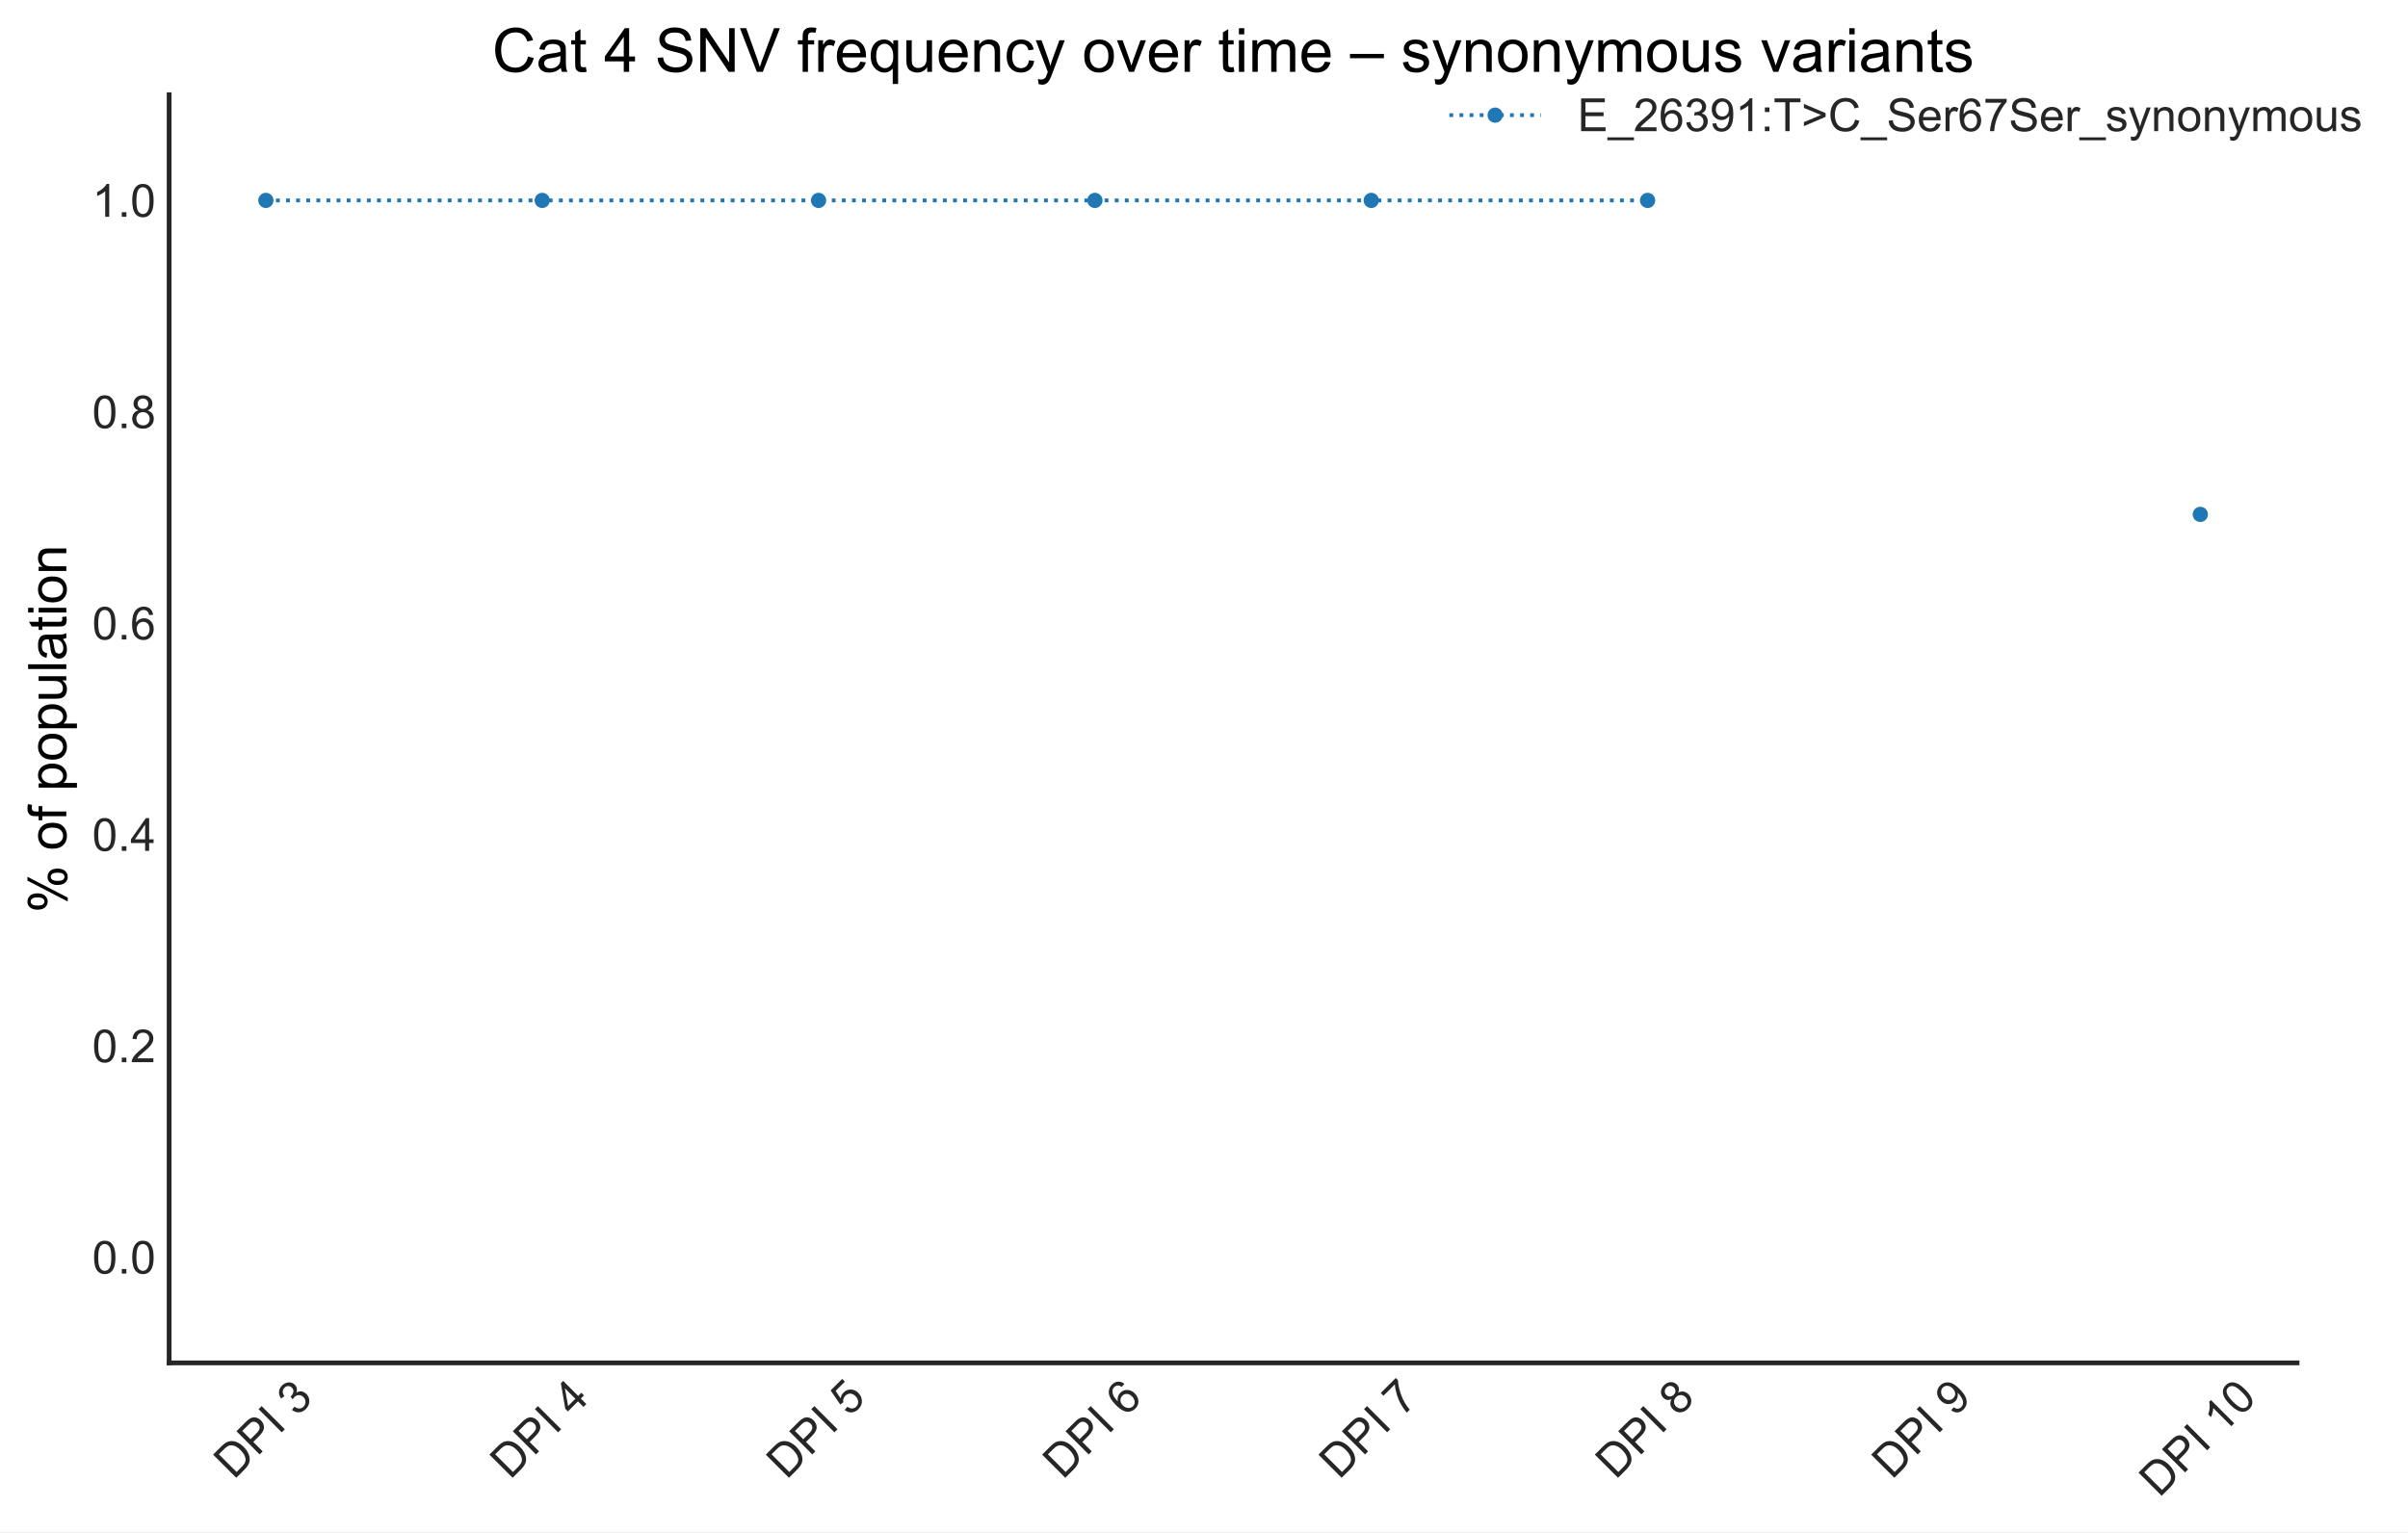
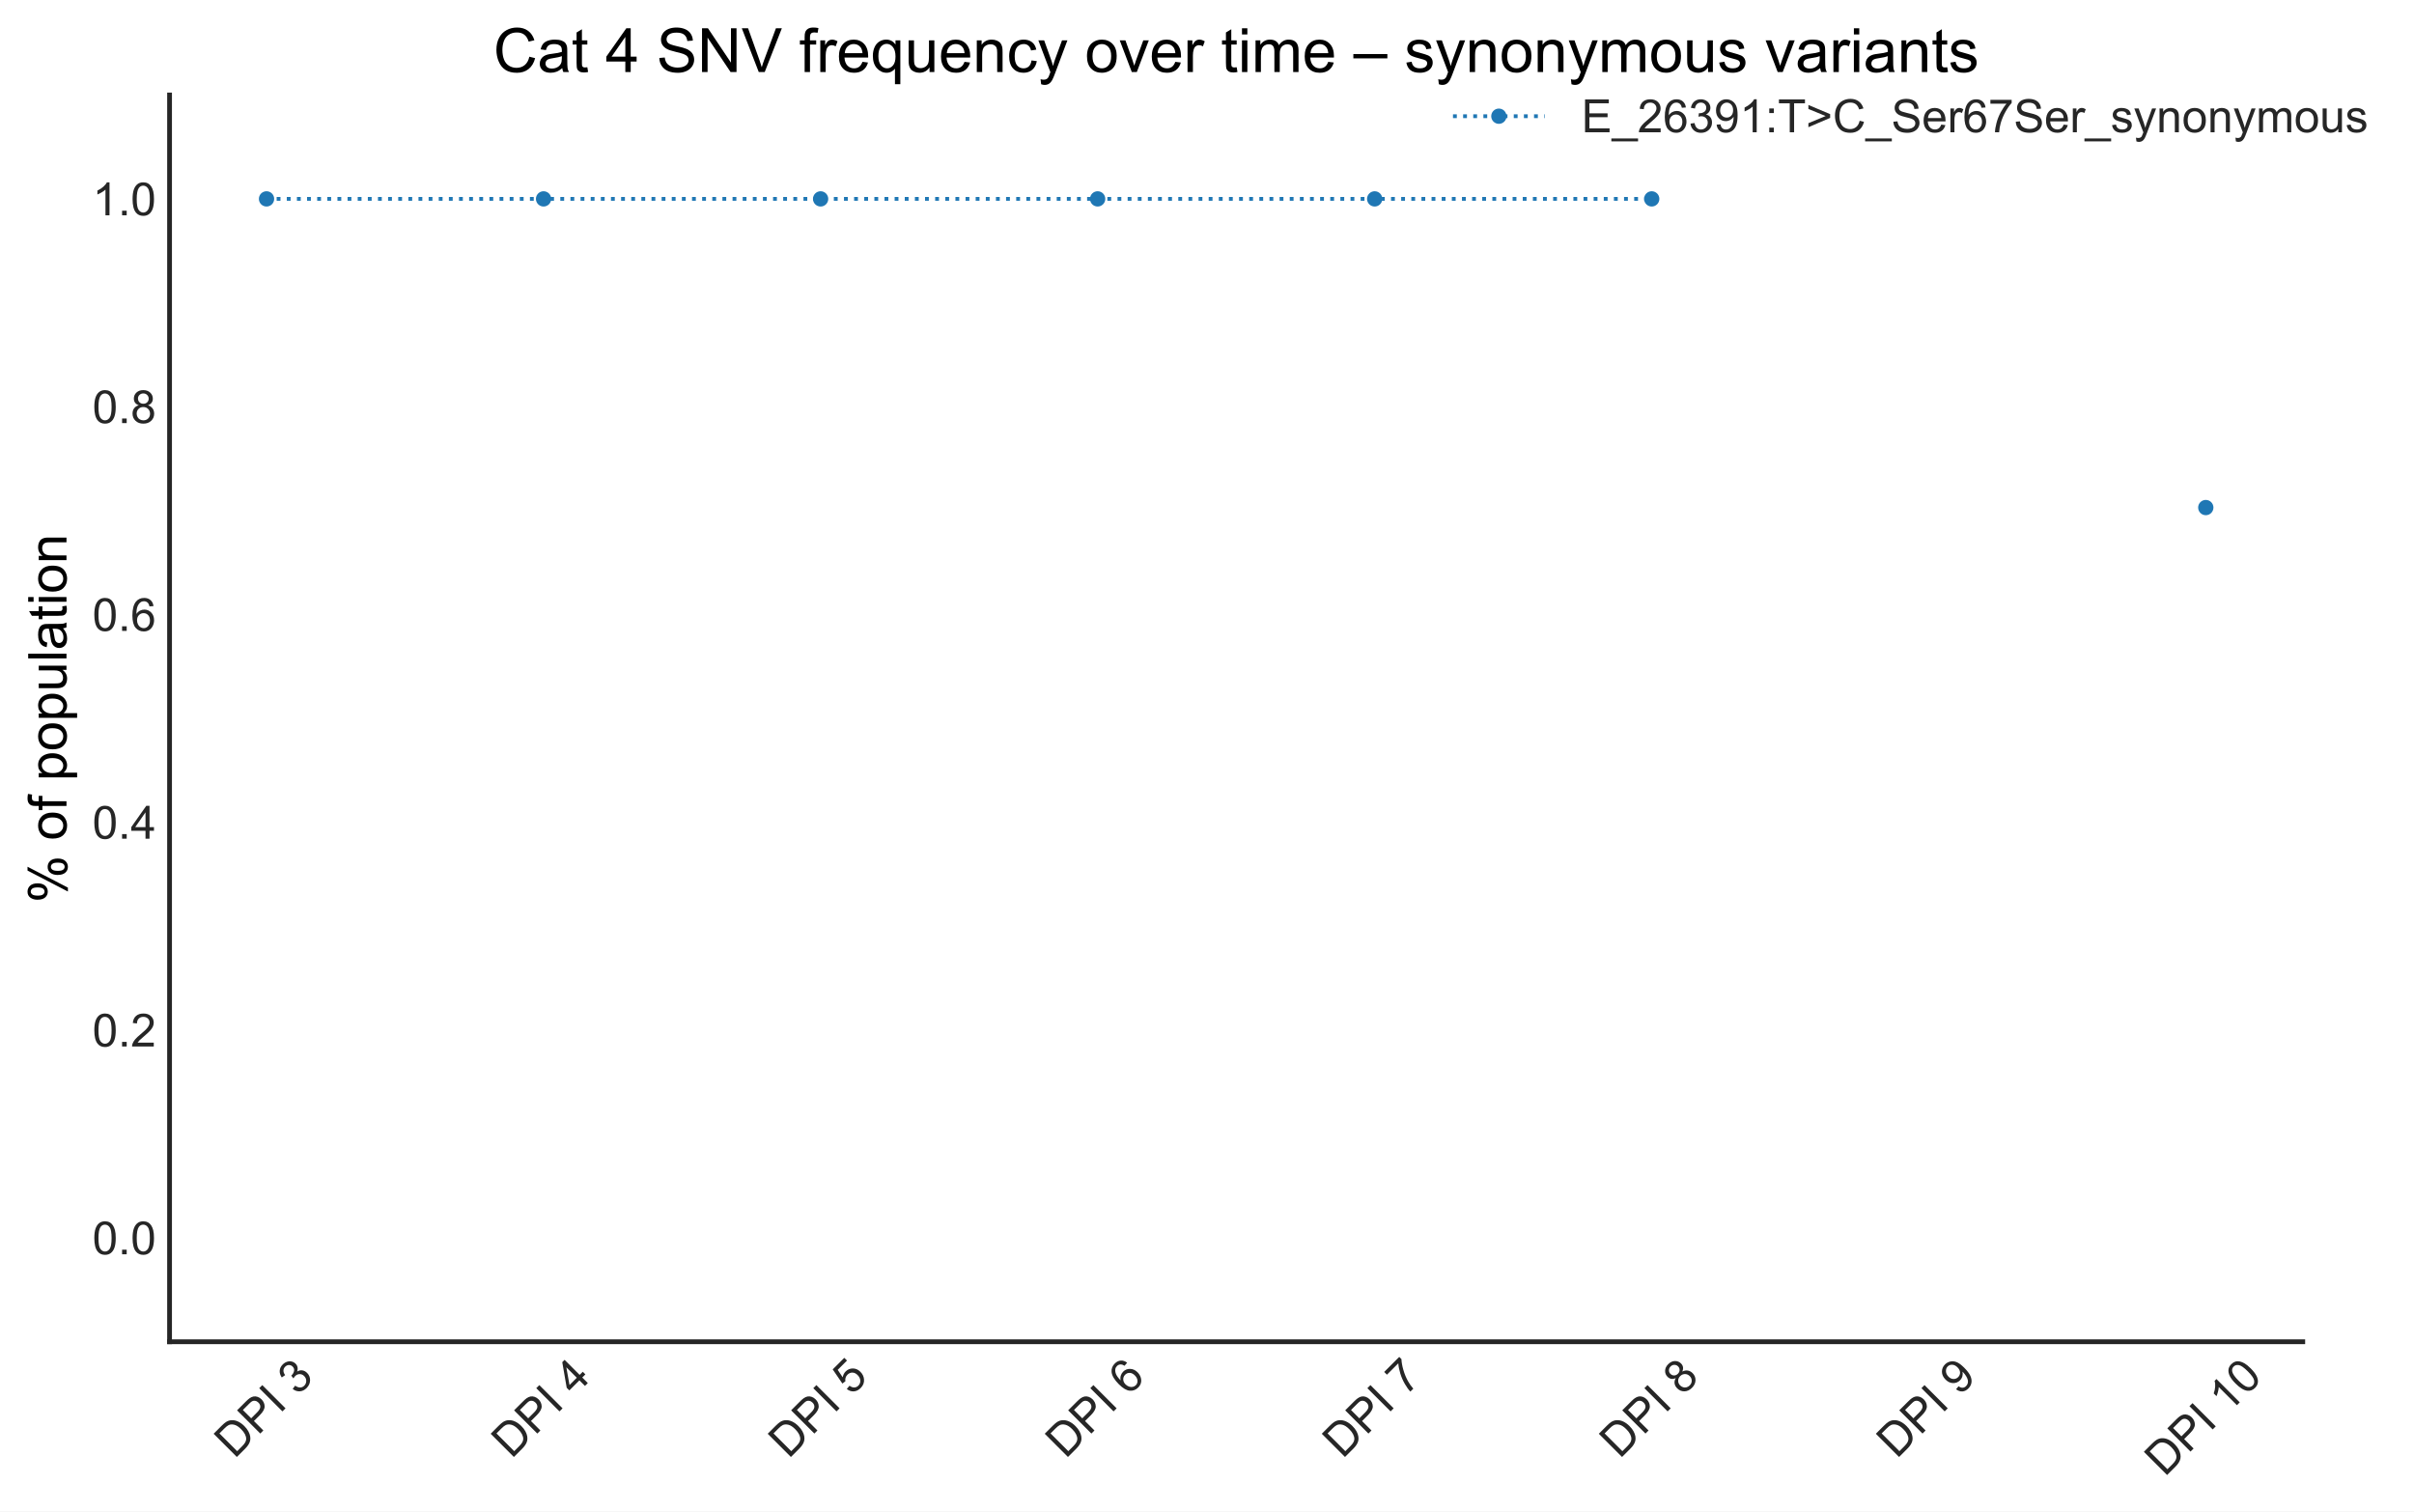
- <svg xmlns="http://www.w3.org/2000/svg" xmlns:xlink="http://www.w3.org/1999/xlink" height="401.887pt" version="1.1" viewBox="0 0 631.454 401.887" width="631.454pt">
+ <svg xmlns="http://www.w3.org/2000/svg" xmlns:xlink="http://www.w3.org/1999/xlink" height="395.407pt" version="1.1" viewBox="0 0 631.454 395.407" width="631.454pt">
  <defs>
    <style type="text/css">
*{stroke-linecap:butt;stroke-linejoin:round;}
  </style>
  </defs>
  <g id="figure_1">
    <g id="patch_1">
-       <path d="M 0 401.887  L 631.454 401.887  L 631.454 0  L 0 0  z " style="fill:#ffffff;" />
+       <path d="M 0 395.407  L 631.454 395.407  L 631.454 0  L 0 0  z " style="fill:#ffffff;" />
    </g>
    <g id="axes_1">
      <g id="patch_2">
-         <path d="M 44.354 357.488  L 602.354 357.488  L 602.354 24.848  L 44.354 24.848  z " style="fill:#ffffff;" />
+         <path d="M 44.354 351.007  L 602.354 351.007  L 602.354 24.848  L 44.354 24.848  z " style="fill:#ffffff;" />
      </g>
      <g id="matplotlib.axis_1">
        <g id="xtick_1">
          <g id="line2d_1" />
          <g id="text_1">
            <defs>
              <path d="M 7.719 0  L 7.719 71.578  L 32.375 71.578  Q 40.719 71.578 45.125 70.562  Q 51.266 69.141 55.609 65.438  Q 61.281 60.641 64.078 53.188  Q 66.891 45.75 66.891 36.188  Q 66.891 28.031 64.984 21.734  Q 63.094 15.438 60.109 11.297  Q 57.125 7.172 53.578 4.797  Q 50.047 2.438 45.047 1.219  Q 40.047 0 33.547 0  z M 17.188 8.453  L 32.469 8.453  Q 39.547 8.453 43.578 9.766  Q 47.609 11.078 50 13.484  Q 53.375 16.844 55.25 22.531  Q 57.125 28.219 57.125 36.328  Q 57.125 47.562 53.438 53.594  Q 49.75 59.625 44.484 61.672  Q 40.672 63.141 32.234 63.141  L 17.188 63.141  z " id="ArialMT-68" />
              <path d="M 7.719 0  L 7.719 71.578  L 34.719 71.578  Q 41.844 71.578 45.609 70.906  Q 50.875 70.016 54.438 67.547  Q 58.016 65.094 60.188 60.641  Q 62.359 56.203 62.359 50.875  Q 62.359 41.75 56.547 35.422  Q 50.734 29.109 35.547 29.109  L 17.188 29.109  L 17.188 0  z M 17.188 37.547  L 35.688 37.547  Q 44.875 37.547 48.734 40.969  Q 52.594 44.391 52.594 50.594  Q 52.594 55.078 50.312 58.266  Q 48.047 61.469 44.344 62.5  Q 41.938 63.141 35.5 63.141  L 17.188 63.141  z " id="ArialMT-80" />
              <path d="M 9.328 0  L 9.328 71.578  L 18.797 71.578  L 18.797 0  z " id="ArialMT-73" />
              <path id="ArialMT-32" />
              <path d="M 4.203 18.891  L 12.984 20.062  Q 14.5 12.594 18.141 9.297  Q 21.781 6 27 6  Q 33.203 6 37.469 10.297  Q 41.75 14.594 41.75 20.953  Q 41.75 27 37.797 30.922  Q 33.844 34.859 27.734 34.859  Q 25.25 34.859 21.531 33.891  L 22.516 41.609  Q 23.391 41.5 23.922 41.5  Q 29.547 41.5 34.031 44.422  Q 38.531 47.359 38.531 53.469  Q 38.531 58.297 35.25 61.469  Q 31.984 64.656 26.812 64.656  Q 21.688 64.656 18.266 61.422  Q 14.844 58.203 13.875 51.766  L 5.078 53.328  Q 6.688 62.156 12.391 67.016  Q 18.109 71.875 26.609 71.875  Q 32.469 71.875 37.391 69.359  Q 42.328 66.844 44.938 62.5  Q 47.562 58.156 47.562 53.266  Q 47.562 48.641 45.062 44.828  Q 42.578 41.016 37.703 38.766  Q 44.047 37.312 47.562 32.688  Q 51.078 28.078 51.078 21.141  Q 51.078 11.766 44.234 5.25  Q 37.406 -1.266 26.953 -1.266  Q 17.531 -1.266 11.297 4.344  Q 5.078 9.969 4.203 18.891  z " id="ArialMT-51" />
            </defs>
-             <g style="fill:#262626;" transform="translate(61.3007 388.2823)rotate(-45)scale(0.12 -0.12)">
+             <g style="fill:#262626;" transform="translate(61.3007 381.8023)rotate(-45)scale(0.12 -0.12)">
              <use xlink:href="#ArialMT-68" />
              <use x="72.217" xlink:href="#ArialMT-80" />
              <use x="138.916" xlink:href="#ArialMT-73" />
              <use x="166.699" xlink:href="#ArialMT-32" />
              <use x="194.482" xlink:href="#ArialMT-51" />
            </g>
          </g>
        </g>
        <g id="xtick_2">
          <g id="line2d_2" />
          <g id="text_2">
            <defs>
              <path d="M 32.328 0  L 32.328 17.141  L 1.266 17.141  L 1.266 25.203  L 33.938 71.578  L 41.109 71.578  L 41.109 25.203  L 50.781 25.203  L 50.781 17.141  L 41.109 17.141  L 41.109 0  z M 32.328 25.203  L 32.328 57.469  L 9.906 25.203  z " id="ArialMT-52" />
            </defs>
-             <g style="fill:#262626;" transform="translate(133.7682 388.2823)rotate(-45)scale(0.12 -0.12)">
+             <g style="fill:#262626;" transform="translate(133.7682 381.8023)rotate(-45)scale(0.12 -0.12)">
              <use xlink:href="#ArialMT-68" />
              <use x="72.217" xlink:href="#ArialMT-80" />
              <use x="138.916" xlink:href="#ArialMT-73" />
              <use x="166.699" xlink:href="#ArialMT-32" />
              <use x="194.482" xlink:href="#ArialMT-52" />
            </g>
          </g>
        </g>
        <g id="xtick_3">
          <g id="line2d_3" />
          <g id="text_3">
            <defs>
              <path d="M 4.156 18.75  L 13.375 19.531  Q 14.406 12.797 18.141 9.391  Q 21.875 6 27.156 6  Q 33.5 6 37.891 10.781  Q 42.281 15.578 42.281 23.484  Q 42.281 31 38.062 35.344  Q 33.844 39.703 27 39.703  Q 22.75 39.703 19.328 37.766  Q 15.922 35.844 13.969 32.766  L 5.719 33.844  L 12.641 70.609  L 48.25 70.609  L 48.25 62.203  L 19.672 62.203  L 15.828 42.969  Q 22.266 47.469 29.344 47.469  Q 38.719 47.469 45.156 40.969  Q 51.609 34.469 51.609 24.266  Q 51.609 14.547 45.953 7.469  Q 39.062 -1.219 27.156 -1.219  Q 17.391 -1.219 11.203 4.25  Q 5.031 9.719 4.156 18.75  z " id="ArialMT-53" />
            </defs>
-             <g style="fill:#262626;" transform="translate(206.2358 388.2823)rotate(-45)scale(0.12 -0.12)">
+             <g style="fill:#262626;" transform="translate(206.2358 381.8023)rotate(-45)scale(0.12 -0.12)">
              <use xlink:href="#ArialMT-68" />
              <use x="72.217" xlink:href="#ArialMT-80" />
              <use x="138.916" xlink:href="#ArialMT-73" />
              <use x="166.699" xlink:href="#ArialMT-32" />
              <use x="194.482" xlink:href="#ArialMT-53" />
            </g>
          </g>
        </g>
        <g id="xtick_4">
          <g id="line2d_4" />
          <g id="text_4">
            <defs>
              <path d="M 49.75 54.047  L 41.016 53.375  Q 39.844 58.547 37.703 60.891  Q 34.125 64.656 28.906 64.656  Q 24.703 64.656 21.531 62.312  Q 17.391 59.281 14.984 53.469  Q 12.594 47.656 12.5 36.922  Q 15.672 41.75 20.266 44.094  Q 24.859 46.438 29.891 46.438  Q 38.672 46.438 44.844 39.969  Q 51.031 33.5 51.031 23.25  Q 51.031 16.5 48.125 10.719  Q 45.219 4.938 40.141 1.859  Q 35.062 -1.219 28.609 -1.219  Q 17.625 -1.219 10.688 6.859  Q 3.766 14.938 3.766 33.5  Q 3.766 54.25 11.422 63.672  Q 18.109 71.875 29.438 71.875  Q 37.891 71.875 43.281 67.141  Q 48.688 62.406 49.75 54.047  z M 13.875 23.188  Q 13.875 18.656 15.797 14.5  Q 17.719 10.359 21.188 8.172  Q 24.656 6 28.469 6  Q 34.031 6 38.031 10.484  Q 42.047 14.984 42.047 22.703  Q 42.047 30.125 38.078 34.391  Q 34.125 38.672 28.125 38.672  Q 22.172 38.672 18.016 34.391  Q 13.875 30.125 13.875 23.188  z " id="ArialMT-54" />
            </defs>
-             <g style="fill:#262626;" transform="translate(278.7033 388.2823)rotate(-45)scale(0.12 -0.12)">
+             <g style="fill:#262626;" transform="translate(278.7033 381.8023)rotate(-45)scale(0.12 -0.12)">
              <use xlink:href="#ArialMT-68" />
              <use x="72.217" xlink:href="#ArialMT-80" />
              <use x="138.916" xlink:href="#ArialMT-73" />
              <use x="166.699" xlink:href="#ArialMT-32" />
              <use x="194.482" xlink:href="#ArialMT-54" />
            </g>
          </g>
        </g>
        <g id="xtick_5">
          <g id="line2d_5" />
          <g id="text_5">
            <defs>
              <path d="M 4.734 62.203  L 4.734 70.656  L 51.078 70.656  L 51.078 63.812  Q 44.234 56.547 37.516 44.484  Q 30.812 32.422 27.156 19.672  Q 24.516 10.688 23.781 0  L 14.75 0  Q 14.891 8.453 18.062 20.406  Q 21.234 32.375 27.172 43.484  Q 33.109 54.594 39.797 62.203  z " id="ArialMT-55" />
            </defs>
-             <g style="fill:#262626;" transform="translate(351.1708 388.2823)rotate(-45)scale(0.12 -0.12)">
+             <g style="fill:#262626;" transform="translate(351.1708 381.8023)rotate(-45)scale(0.12 -0.12)">
              <use xlink:href="#ArialMT-68" />
              <use x="72.217" xlink:href="#ArialMT-80" />
              <use x="138.916" xlink:href="#ArialMT-73" />
              <use x="166.699" xlink:href="#ArialMT-32" />
              <use x="194.482" xlink:href="#ArialMT-55" />
            </g>
          </g>
        </g>
        <g id="xtick_6">
          <g id="line2d_6" />
          <g id="text_6">
            <defs>
              <path d="M 17.672 38.812  Q 12.203 40.828 9.562 44.531  Q 6.938 48.25 6.938 53.422  Q 6.938 61.234 12.547 66.547  Q 18.172 71.875 27.484 71.875  Q 36.859 71.875 42.578 66.422  Q 48.297 60.984 48.297 53.172  Q 48.297 48.188 45.672 44.5  Q 43.062 40.828 37.75 38.812  Q 44.344 36.672 47.781 31.875  Q 51.219 27.094 51.219 20.453  Q 51.219 11.281 44.719 5.031  Q 38.234 -1.219 27.641 -1.219  Q 17.047 -1.219 10.547 5.047  Q 4.047 11.328 4.047 20.703  Q 4.047 27.688 7.594 32.391  Q 11.141 37.109 17.672 38.812  z M 15.922 53.719  Q 15.922 48.641 19.188 45.406  Q 22.469 42.188 27.688 42.188  Q 32.766 42.188 36.016 45.375  Q 39.266 48.578 39.266 53.219  Q 39.266 58.062 35.906 61.359  Q 32.562 64.656 27.594 64.656  Q 22.562 64.656 19.234 61.422  Q 15.922 58.203 15.922 53.719  z M 13.094 20.656  Q 13.094 16.891 14.875 13.375  Q 16.656 9.859 20.172 7.922  Q 23.688 6 27.734 6  Q 34.031 6 38.125 10.047  Q 42.234 14.109 42.234 20.359  Q 42.234 26.703 38.016 30.859  Q 33.797 35.016 27.438 35.016  Q 21.234 35.016 17.156 30.906  Q 13.094 26.812 13.094 20.656  z " id="ArialMT-56" />
            </defs>
-             <g style="fill:#262626;" transform="translate(423.6384 388.2823)rotate(-45)scale(0.12 -0.12)">
+             <g style="fill:#262626;" transform="translate(423.6384 381.8023)rotate(-45)scale(0.12 -0.12)">
              <use xlink:href="#ArialMT-68" />
              <use x="72.217" xlink:href="#ArialMT-80" />
              <use x="138.916" xlink:href="#ArialMT-73" />
              <use x="166.699" xlink:href="#ArialMT-32" />
              <use x="194.482" xlink:href="#ArialMT-56" />
            </g>
          </g>
        </g>
        <g id="xtick_7">
          <g id="line2d_7" />
          <g id="text_7">
            <defs>
              <path d="M 5.469 16.547  L 13.922 17.328  Q 14.984 11.375 18.016 8.688  Q 21.047 6 25.781 6  Q 29.828 6 32.875 7.859  Q 35.938 9.719 37.891 12.812  Q 39.844 15.922 41.156 21.188  Q 42.484 26.469 42.484 31.938  Q 42.484 32.516 42.438 33.688  Q 39.797 29.5 35.234 26.875  Q 30.672 24.266 25.344 24.266  Q 16.453 24.266 10.297 30.703  Q 4.156 37.156 4.156 47.703  Q 4.156 58.594 10.578 65.234  Q 17 71.875 26.656 71.875  Q 33.641 71.875 39.422 68.109  Q 45.219 64.359 48.219 57.391  Q 51.219 50.438 51.219 37.25  Q 51.219 23.531 48.234 15.406  Q 45.266 7.281 39.375 3.031  Q 33.5 -1.219 25.594 -1.219  Q 17.188 -1.219 11.859 3.438  Q 6.547 8.109 5.469 16.547  z M 41.453 48.141  Q 41.453 55.719 37.422 60.156  Q 33.406 64.594 27.734 64.594  Q 21.875 64.594 17.531 59.812  Q 13.188 55.031 13.188 47.406  Q 13.188 40.578 17.312 36.297  Q 21.438 32.031 27.484 32.031  Q 33.594 32.031 37.516 36.297  Q 41.453 40.578 41.453 48.141  z " id="ArialMT-57" />
            </defs>
-             <g style="fill:#262626;" transform="translate(496.1059 388.2823)rotate(-45)scale(0.12 -0.12)">
+             <g style="fill:#262626;" transform="translate(496.1059 381.8023)rotate(-45)scale(0.12 -0.12)">
              <use xlink:href="#ArialMT-68" />
              <use x="72.217" xlink:href="#ArialMT-80" />
              <use x="138.916" xlink:href="#ArialMT-73" />
              <use x="166.699" xlink:href="#ArialMT-32" />
              <use x="194.482" xlink:href="#ArialMT-57" />
            </g>
          </g>
        </g>
        <g id="xtick_8">
          <g id="line2d_8" />
          <g id="text_8">
            <defs>
              <path d="M 37.25 0  L 28.469 0  L 28.469 56  Q 25.297 52.984 20.141 49.953  Q 14.984 46.922 10.891 45.406  L 10.891 53.906  Q 18.266 57.375 23.781 62.297  Q 29.297 67.234 31.594 71.875  L 37.25 71.875  z " id="ArialMT-49" />
              <path d="M 4.156 35.297  Q 4.156 48 6.766 55.734  Q 9.375 63.484 14.516 67.672  Q 19.672 71.875 27.484 71.875  Q 33.25 71.875 37.594 69.547  Q 41.938 67.234 44.766 62.859  Q 47.609 58.5 49.219 52.219  Q 50.828 45.953 50.828 35.297  Q 50.828 22.703 48.234 14.969  Q 45.656 7.234 40.5 3  Q 35.359 -1.219 27.484 -1.219  Q 17.141 -1.219 11.234 6.203  Q 4.156 15.141 4.156 35.297  z M 13.188 35.297  Q 13.188 17.672 17.312 11.828  Q 21.438 6 27.484 6  Q 33.547 6 37.672 11.859  Q 41.797 17.719 41.797 35.297  Q 41.797 52.984 37.672 58.781  Q 33.547 64.594 27.391 64.594  Q 21.344 64.594 17.719 59.469  Q 13.188 52.938 13.188 35.297  z " id="ArialMT-48" />
            </defs>
-             <g style="fill:#262626;" transform="translate(566.2141 393.0009)rotate(-45)scale(0.12 -0.12)">
+             <g style="fill:#262626;" transform="translate(566.2141 386.5209)rotate(-45)scale(0.12 -0.12)">
              <use xlink:href="#ArialMT-68" />
              <use x="72.217" xlink:href="#ArialMT-80" />
              <use x="138.916" xlink:href="#ArialMT-73" />
              <use x="166.699" xlink:href="#ArialMT-32" />
              <use x="194.482" xlink:href="#ArialMT-49" />
              <use x="250.098" xlink:href="#ArialMT-48" />
            </g>
          </g>
        </g>
      </g>
      <g id="matplotlib.axis_2">
        <g id="ytick_1">
          <g id="line2d_9" />
          <g id="text_9">
            <defs>
              <path d="M 9.078 0  L 9.078 10.016  L 19.094 10.016  L 19.094 0  z " id="ArialMT-46" />
            </defs>
-             <g style="fill:#262626;" transform="translate(24.17406 334.0622)scale(0.12 -0.12)">
+             <g style="fill:#262626;" transform="translate(24.17406 328.1222)scale(0.12 -0.12)">
              <use xlink:href="#ArialMT-48" />
              <use x="55.615" xlink:href="#ArialMT-46" />
              <use x="83.398" xlink:href="#ArialMT-48" />
            </g>
          </g>
        </g>
        <g id="ytick_2">
          <g id="line2d_10" />
          <g id="text_10">
            <defs>
              <path d="M 50.344 8.453  L 50.344 0  L 3.031 0  Q 2.938 3.172 4.047 6.109  Q 5.859 10.938 9.828 15.625  Q 13.812 20.312 21.344 26.469  Q 33.016 36.031 37.109 41.625  Q 41.219 47.219 41.219 52.203  Q 41.219 57.422 37.469 61  Q 33.734 64.594 27.734 64.594  Q 21.391 64.594 17.578 60.781  Q 13.766 56.984 13.719 50.25  L 4.688 51.172  Q 5.609 61.281 11.656 66.578  Q 17.719 71.875 27.938 71.875  Q 38.234 71.875 44.234 66.156  Q 50.25 60.453 50.25 52  Q 50.25 47.703 48.484 43.547  Q 46.734 39.406 42.656 34.812  Q 38.578 30.219 29.109 22.219  Q 21.188 15.578 18.938 13.203  Q 16.703 10.844 15.234 8.453  z " id="ArialMT-50" />
            </defs>
-             <g style="fill:#262626;" transform="translate(24.17406 278.6222)scale(0.12 -0.12)">
+             <g style="fill:#262626;" transform="translate(24.17406 273.7622)scale(0.12 -0.12)">
              <use xlink:href="#ArialMT-48" />
              <use x="55.615" xlink:href="#ArialMT-46" />
              <use x="83.398" xlink:href="#ArialMT-50" />
            </g>
          </g>
        </g>
        <g id="ytick_3">
          <g id="line2d_11" />
          <g id="text_11">
-             <g style="fill:#262626;" transform="translate(24.17406 223.1822)scale(0.12 -0.12)">
+             <g style="fill:#262626;" transform="translate(24.17406 219.4022)scale(0.12 -0.12)">
              <use xlink:href="#ArialMT-48" />
              <use x="55.615" xlink:href="#ArialMT-46" />
              <use x="83.398" xlink:href="#ArialMT-52" />
            </g>
          </g>
        </g>
        <g id="ytick_4">
          <g id="line2d_12" />
          <g id="text_12">
-             <g style="fill:#262626;" transform="translate(24.17406 167.7422)scale(0.12 -0.12)">
+             <g style="fill:#262626;" transform="translate(24.17406 165.0422)scale(0.12 -0.12)">
              <use xlink:href="#ArialMT-48" />
              <use x="55.615" xlink:href="#ArialMT-46" />
              <use x="83.398" xlink:href="#ArialMT-54" />
            </g>
          </g>
        </g>
        <g id="ytick_5">
          <g id="line2d_13" />
          <g id="text_13">
-             <g style="fill:#262626;" transform="translate(24.17406 112.3022)scale(0.12 -0.12)">
+             <g style="fill:#262626;" transform="translate(24.17406 110.6822)scale(0.12 -0.12)">
              <use xlink:href="#ArialMT-48" />
              <use x="55.615" xlink:href="#ArialMT-46" />
              <use x="83.398" xlink:href="#ArialMT-56" />
            </g>
          </g>
        </g>
        <g id="ytick_6">
          <g id="line2d_14" />
          <g id="text_14">
-             <g style="fill:#262626;" transform="translate(24.17406 56.86219)scale(0.12 -0.12)">
+             <g style="fill:#262626;" transform="translate(24.17406 56.32219)scale(0.12 -0.12)">
              <use xlink:href="#ArialMT-49" />
              <use x="55.615" xlink:href="#ArialMT-46" />
              <use x="83.398" xlink:href="#ArialMT-48" />
            </g>
          </g>
        </g>
        <g id="text_15">
          <defs>
            <path d="M 5.812 54.391  Q 5.812 62.062 9.672 67.422  Q 13.531 72.797 20.844 72.797  Q 27.594 72.797 32 67.984  Q 36.422 63.188 36.422 53.859  Q 36.422 44.781 31.953 39.875  Q 27.484 34.969 20.953 34.969  Q 14.453 34.969 10.125 39.797  Q 5.812 44.625 5.812 54.391  z M 21.094 66.75  Q 17.828 66.75 15.656 63.906  Q 13.484 61.078 13.484 53.516  Q 13.484 46.625 15.672 43.812  Q 17.875 41.016 21.094 41.016  Q 24.422 41.016 26.594 43.844  Q 28.766 46.688 28.766 54.203  Q 28.766 61.141 26.562 63.938  Q 24.359 66.75 21.094 66.75  z M 21.141 -2.641  L 60.297 72.797  L 67.438 72.797  L 28.422 -2.641  z M 52.094 16.797  Q 52.094 24.516 55.953 29.859  Q 59.812 35.203 67.188 35.203  Q 73.922 35.203 78.344 30.391  Q 82.766 25.594 82.766 16.266  Q 82.766 7.172 78.297 2.266  Q 73.828 -2.641 67.234 -2.641  Q 60.75 -2.641 56.422 2.219  Q 52.094 7.078 52.094 16.797  z M 67.438 29.156  Q 64.109 29.156 61.938 26.312  Q 59.766 23.484 59.766 15.922  Q 59.766 9.078 61.953 6.25  Q 64.156 3.422 67.391 3.422  Q 70.75 3.422 72.922 6.25  Q 75.094 9.078 75.094 16.609  Q 75.094 23.531 72.891 26.344  Q 70.703 29.156 67.438 29.156  z " id="ArialMT-37" />
            <path d="M 3.328 25.922  Q 3.328 40.328 11.328 47.266  Q 18.016 53.031 27.641 53.031  Q 38.328 53.031 45.109 46.016  Q 51.906 39.016 51.906 26.656  Q 51.906 16.656 48.906 10.906  Q 45.906 5.172 40.156 2  Q 34.422 -1.172 27.641 -1.172  Q 16.75 -1.172 10.031 5.812  Q 3.328 12.797 3.328 25.922  z M 12.359 25.922  Q 12.359 15.969 16.703 11.016  Q 21.047 6.062 27.641 6.062  Q 34.188 6.062 38.531 11.031  Q 42.875 16.016 42.875 26.219  Q 42.875 35.844 38.5 40.797  Q 34.125 45.75 27.641 45.75  Q 21.047 45.75 16.703 40.812  Q 12.359 35.891 12.359 25.922  z " id="ArialMT-111" />
            <path d="M 8.688 0  L 8.688 45.016  L 0.922 45.016  L 0.922 51.859  L 8.688 51.859  L 8.688 57.375  Q 8.688 62.594 9.625 65.141  Q 10.891 68.562 14.078 70.672  Q 17.281 72.797 23.047 72.797  Q 26.766 72.797 31.25 71.922  L 29.938 64.266  Q 27.203 64.75 24.75 64.75  Q 20.75 64.75 19.094 63.031  Q 17.438 61.328 17.438 56.641  L 17.438 51.859  L 27.547 51.859  L 27.547 45.016  L 17.438 45.016  L 17.438 0  z " id="ArialMT-102" />
            <path d="M 6.594 -19.875  L 6.594 51.859  L 14.594 51.859  L 14.594 45.125  Q 17.438 49.078 21 51.047  Q 24.562 53.031 29.641 53.031  Q 36.281 53.031 41.359 49.609  Q 46.438 46.188 49.016 39.953  Q 51.609 33.734 51.609 26.312  Q 51.609 18.359 48.75 11.984  Q 45.906 5.609 40.453 2.219  Q 35.016 -1.172 29 -1.172  Q 24.609 -1.172 21.109 0.688  Q 17.625 2.547 15.375 5.375  L 15.375 -19.875  z M 14.547 25.641  Q 14.547 15.625 18.594 10.844  Q 22.656 6.062 28.422 6.062  Q 34.281 6.062 38.453 11.016  Q 42.625 15.969 42.625 26.375  Q 42.625 36.281 38.547 41.203  Q 34.469 46.141 28.812 46.141  Q 23.188 46.141 18.859 40.891  Q 14.547 35.641 14.547 25.641  z " id="ArialMT-112" />
            <path d="M 40.578 0  L 40.578 7.625  Q 34.516 -1.172 24.125 -1.172  Q 19.531 -1.172 15.547 0.578  Q 11.578 2.344 9.641 5  Q 7.719 7.672 6.938 11.531  Q 6.391 14.109 6.391 19.734  L 6.391 51.859  L 15.188 51.859  L 15.188 23.094  Q 15.188 16.219 15.719 13.812  Q 16.547 10.359 19.234 8.375  Q 21.922 6.391 25.875 6.391  Q 29.828 6.391 33.297 8.422  Q 36.766 10.453 38.203 13.938  Q 39.656 17.438 39.656 24.078  L 39.656 51.859  L 48.438 51.859  L 48.438 0  z " id="ArialMT-117" />
            <path d="M 6.391 0  L 6.391 71.578  L 15.188 71.578  L 15.188 0  z " id="ArialMT-108" />
            <path d="M 40.438 6.391  Q 35.547 2.25 31.031 0.531  Q 26.516 -1.172 21.344 -1.172  Q 12.797 -1.172 8.203 3  Q 3.609 7.172 3.609 13.672  Q 3.609 17.484 5.344 20.625  Q 7.078 23.781 9.891 25.688  Q 12.703 27.594 16.219 28.562  Q 18.797 29.25 24.031 29.891  Q 34.672 31.156 39.703 32.906  Q 39.75 34.719 39.75 35.203  Q 39.75 40.578 37.25 42.781  Q 33.891 45.75 27.25 45.75  Q 21.047 45.75 18.094 43.578  Q 15.141 41.406 13.719 35.891  L 5.125 37.062  Q 6.297 42.578 8.984 45.969  Q 11.672 49.359 16.75 51.188  Q 21.828 53.031 28.516 53.031  Q 35.156 53.031 39.297 51.469  Q 43.453 49.906 45.406 47.531  Q 47.359 45.172 48.141 41.547  Q 48.578 39.312 48.578 33.453  L 48.578 21.734  Q 48.578 9.469 49.141 6.219  Q 49.703 2.984 51.375 0  L 42.188 0  Q 40.828 2.734 40.438 6.391  z M 39.703 26.031  Q 34.906 24.078 25.344 22.703  Q 19.922 21.922 17.672 20.938  Q 15.438 19.969 14.203 18.094  Q 12.984 16.219 12.984 13.922  Q 12.984 10.406 15.641 8.062  Q 18.312 5.719 23.438 5.719  Q 28.516 5.719 32.469 7.938  Q 36.422 10.156 38.281 14.016  Q 39.703 17 39.703 22.797  z " id="ArialMT-97" />
            <path d="M 25.781 7.859  L 27.047 0.094  Q 23.344 -0.688 20.406 -0.688  Q 15.625 -0.688 12.984 0.828  Q 10.359 2.344 9.281 4.812  Q 8.203 7.281 8.203 15.188  L 8.203 45.016  L 1.766 45.016  L 1.766 51.859  L 8.203 51.859  L 8.203 64.703  L 16.938 69.969  L 16.938 51.859  L 25.781 51.859  L 25.781 45.016  L 16.938 45.016  L 16.938 14.703  Q 16.938 10.938 17.406 9.859  Q 17.875 8.797 18.922 8.156  Q 19.969 7.516 21.922 7.516  Q 23.391 7.516 25.781 7.859  z " id="ArialMT-116" />
            <path d="M 6.641 61.469  L 6.641 71.578  L 15.438 71.578  L 15.438 61.469  z M 6.641 0  L 6.641 51.859  L 15.438 51.859  L 15.438 0  z " id="ArialMT-105" />
            <path d="M 6.594 0  L 6.594 51.859  L 14.5 51.859  L 14.5 44.484  Q 20.219 53.031 31 53.031  Q 35.688 53.031 39.625 51.344  Q 43.562 49.656 45.516 46.922  Q 47.469 44.188 48.25 40.438  Q 48.734 37.984 48.734 31.891  L 48.734 0  L 39.938 0  L 39.938 31.547  Q 39.938 36.922 38.906 39.578  Q 37.891 42.234 35.281 43.812  Q 32.672 45.406 29.156 45.406  Q 23.531 45.406 19.453 41.844  Q 15.375 38.281 15.375 28.328  L 15.375 0  z " id="ArialMT-110" />
          </defs>
-           <g transform="translate(17.39156 239.4227)rotate(-90)scale(0.14 -0.14)">
+           <g transform="translate(17.39156 236.1827)rotate(-90)scale(0.14 -0.14)">
            <use xlink:href="#ArialMT-37" />
            <use x="88.916" xlink:href="#ArialMT-32" />
            <use x="116.699" xlink:href="#ArialMT-111" />
            <use x="172.314" xlink:href="#ArialMT-102" />
            <use x="200.098" xlink:href="#ArialMT-32" />
            <use x="227.881" xlink:href="#ArialMT-112" />
            <use x="283.496" xlink:href="#ArialMT-111" />
            <use x="339.111" xlink:href="#ArialMT-112" />
            <use x="394.727" xlink:href="#ArialMT-117" />
            <use x="450.342" xlink:href="#ArialMT-108" />
            <use x="472.559" xlink:href="#ArialMT-97" />
            <use x="528.174" xlink:href="#ArialMT-116" />
            <use x="555.957" xlink:href="#ArialMT-105" />
            <use x="578.174" xlink:href="#ArialMT-111" />
            <use x="633.789" xlink:href="#ArialMT-110" />
          </g>
        </g>
      </g>
      <g id="line2d_15">
-         <path clip-path="url(#p93eb0483ce)" d="M 69.718 52.568  L 142.185 52.568  L 214.653 52.568  L 287.12 52.568  L 359.588 52.568  L 432.055 52.568  M 576.99 134.924  " style="fill:none;stroke:#1f77b4;stroke-dasharray:1,1.65;stroke-dashoffset:0;" />
+         <path clip-path="url(#p88f061a04f)" d="M 69.718 52.028  L 142.185 52.028  L 214.653 52.028  L 287.12 52.028  L 359.588 52.028  L 432.055 52.028  M 576.99 132.779  " style="fill:none;stroke:#1f77b4;stroke-dasharray:1,1.65;stroke-dashoffset:0;" />
        <defs>
-           <path d="M 0 1.5  C 0.398 1.5 0.779 1.342 1.061 1.061  C 1.342 0.779 1.5 0.398 1.5 0  C 1.5 -0.398 1.342 -0.779 1.061 -1.061  C 0.779 -1.342 0.398 -1.5 0 -1.5  C -0.398 -1.5 -0.779 -1.342 -1.061 -1.061  C -1.342 -0.779 -1.5 -0.398 -1.5 0  C -1.5 0.398 -1.342 0.779 -1.061 1.061  C -0.779 1.342 -0.398 1.5 0 1.5  z " id="ma4df9be6f4" style="stroke:#1f77b4;" />
+           <path d="M 0 1.5  C 0.398 1.5 0.779 1.342 1.061 1.061  C 1.342 0.779 1.5 0.398 1.5 0  C 1.5 -0.398 1.342 -0.779 1.061 -1.061  C 0.779 -1.342 0.398 -1.5 0 -1.5  C -0.398 -1.5 -0.779 -1.342 -1.061 -1.061  C -1.342 -0.779 -1.5 -0.398 -1.5 0  C -1.5 0.398 -1.342 0.779 -1.061 1.061  C -0.779 1.342 -0.398 1.5 0 1.5  z " id="mca8a8a38eb" style="stroke:#1f77b4;" />
        </defs>
-         <g clip-path="url(#p93eb0483ce)">
-           <use style="fill:#1f77b4;stroke:#1f77b4;" x="69.718" xlink:href="#ma4df9be6f4" y="52.568" />
-           <use style="fill:#1f77b4;stroke:#1f77b4;" x="142.185" xlink:href="#ma4df9be6f4" y="52.568" />
-           <use style="fill:#1f77b4;stroke:#1f77b4;" x="214.653" xlink:href="#ma4df9be6f4" y="52.568" />
-           <use style="fill:#1f77b4;stroke:#1f77b4;" x="287.12" xlink:href="#ma4df9be6f4" y="52.568" />
-           <use style="fill:#1f77b4;stroke:#1f77b4;" x="359.588" xlink:href="#ma4df9be6f4" y="52.568" />
-           <use style="fill:#1f77b4;stroke:#1f77b4;" x="432.055" xlink:href="#ma4df9be6f4" y="52.568" />
-           <use style="fill:#1f77b4;stroke:#1f77b4;" x="576.99" xlink:href="#ma4df9be6f4" y="134.924" />
+         <g clip-path="url(#p88f061a04f)">
+           <use style="fill:#1f77b4;stroke:#1f77b4;" x="69.718" xlink:href="#mca8a8a38eb" y="52.028" />
+           <use style="fill:#1f77b4;stroke:#1f77b4;" x="142.185" xlink:href="#mca8a8a38eb" y="52.028" />
+           <use style="fill:#1f77b4;stroke:#1f77b4;" x="214.653" xlink:href="#mca8a8a38eb" y="52.028" />
+           <use style="fill:#1f77b4;stroke:#1f77b4;" x="287.12" xlink:href="#mca8a8a38eb" y="52.028" />
+           <use style="fill:#1f77b4;stroke:#1f77b4;" x="359.588" xlink:href="#mca8a8a38eb" y="52.028" />
+           <use style="fill:#1f77b4;stroke:#1f77b4;" x="432.055" xlink:href="#mca8a8a38eb" y="52.028" />
+           <use style="fill:#1f77b4;stroke:#1f77b4;" x="576.99" xlink:href="#mca8a8a38eb" y="132.779" />
        </g>
      </g>
      <g id="patch_3">
-         <path d="M 44.354 357.488  L 44.354 24.848  " style="fill:none;stroke:#262626;stroke-linecap:square;stroke-linejoin:miter;stroke-width:1.25;" />
+         <path d="M 44.354 351.007  L 44.354 24.848  " style="fill:none;stroke:#262626;stroke-linecap:square;stroke-linejoin:miter;stroke-width:1.25;" />
      </g>
      <g id="patch_4">
-         <path d="M 44.354 357.488  L 602.354 357.488  " style="fill:none;stroke:#262626;stroke-linecap:square;stroke-linejoin:miter;stroke-width:1.25;" />
+         <path d="M 44.354 351.007  L 602.354 351.007  " style="fill:none;stroke:#262626;stroke-linecap:square;stroke-linejoin:miter;stroke-width:1.25;" />
      </g>
      <g id="text_16">
        <defs>
          <path d="M 58.797 25.094  L 68.266 22.703  Q 65.281 11.031 57.547 4.906  Q 49.812 -1.219 38.625 -1.219  Q 27.047 -1.219 19.797 3.484  Q 12.547 8.203 8.766 17.141  Q 4.984 26.078 4.984 36.328  Q 4.984 47.516 9.25 55.828  Q 13.531 64.156 21.406 68.469  Q 29.297 72.797 38.766 72.797  Q 49.516 72.797 56.828 67.328  Q 64.156 61.859 67.047 51.953  L 57.719 49.75  Q 55.219 57.562 50.484 61.125  Q 45.75 64.703 38.578 64.703  Q 30.328 64.703 24.781 60.734  Q 19.234 56.781 16.984 50.109  Q 14.75 43.453 14.75 36.375  Q 14.75 27.25 17.406 20.438  Q 20.062 13.625 25.672 10.25  Q 31.297 6.891 37.844 6.891  Q 45.797 6.891 51.312 11.469  Q 56.844 16.062 58.797 25.094  z " id="ArialMT-67" />
          <path d="M 4.5 23  L 13.422 23.781  Q 14.062 18.406 16.375 14.969  Q 18.703 11.531 23.578 9.406  Q 28.469 7.281 34.578 7.281  Q 39.984 7.281 44.141 8.891  Q 48.297 10.5 50.312 13.297  Q 52.344 16.109 52.344 19.438  Q 52.344 22.797 50.391 25.312  Q 48.438 27.828 43.953 29.547  Q 41.062 30.672 31.203 33.031  Q 21.344 35.406 17.391 37.5  Q 12.25 40.188 9.734 44.156  Q 7.234 48.141 7.234 53.078  Q 7.234 58.5 10.297 63.203  Q 13.375 67.922 19.281 70.359  Q 25.203 72.797 32.422 72.797  Q 40.375 72.797 46.453 70.234  Q 52.547 67.672 55.812 62.688  Q 59.078 57.719 59.328 51.422  L 50.25 50.734  Q 49.516 57.516 45.281 60.984  Q 41.062 64.453 32.812 64.453  Q 24.219 64.453 20.281 61.297  Q 16.359 58.156 16.359 53.719  Q 16.359 49.859 19.141 47.359  Q 21.875 44.875 33.422 42.266  Q 44.969 39.656 49.266 37.703  Q 55.516 34.812 58.484 30.391  Q 61.469 25.984 61.469 20.219  Q 61.469 14.5 58.203 9.438  Q 54.938 4.391 48.797 1.578  Q 42.672 -1.219 35.016 -1.219  Q 25.297 -1.219 18.719 1.609  Q 12.156 4.438 8.422 10.125  Q 4.688 15.828 4.5 23  z " id="ArialMT-83" />
          <path d="M 7.625 0  L 7.625 71.578  L 17.328 71.578  L 54.938 15.375  L 54.938 71.578  L 64.016 71.578  L 64.016 0  L 54.297 0  L 16.703 56.25  L 16.703 0  z " id="ArialMT-78" />
          <path d="M 28.172 0  L 0.438 71.578  L 10.688 71.578  L 29.297 19.578  Q 31.547 13.328 33.062 7.859  Q 34.719 13.719 36.922 19.578  L 56.25 71.578  L 65.922 71.578  L 37.891 0  z " id="ArialMT-86" />
          <path d="M 6.5 0  L 6.5 51.859  L 14.406 51.859  L 14.406 44  Q 17.438 49.516 20 51.266  Q 22.562 53.031 25.641 53.031  Q 30.078 53.031 34.672 50.203  L 31.641 42.047  Q 28.422 43.953 25.203 43.953  Q 22.312 43.953 20.016 42.219  Q 17.719 40.484 16.75 37.406  Q 15.281 32.719 15.281 27.156  L 15.281 0  z " id="ArialMT-114" />
          <path d="M 42.094 16.703  L 51.172 15.578  Q 49.031 7.625 43.219 3.219  Q 37.406 -1.172 28.375 -1.172  Q 17 -1.172 10.328 5.828  Q 3.656 12.844 3.656 25.484  Q 3.656 38.578 10.391 45.797  Q 17.141 53.031 27.875 53.031  Q 38.281 53.031 44.875 45.953  Q 51.469 38.875 51.469 26.031  Q 51.469 25.25 51.422 23.688  L 12.75 23.688  Q 13.234 15.141 17.578 10.594  Q 21.922 6.062 28.422 6.062  Q 33.25 6.062 36.672 8.594  Q 40.094 11.141 42.094 16.703  z M 13.234 30.906  L 42.188 30.906  Q 41.609 37.453 38.875 40.719  Q 34.672 45.797 27.984 45.797  Q 21.922 45.797 17.797 41.75  Q 13.672 37.703 13.234 30.906  z " id="ArialMT-101" />
          <path d="M 39.656 -19.875  L 39.656 5.516  Q 37.594 2.641 33.906 0.734  Q 30.219 -1.172 26.078 -1.172  Q 16.844 -1.172 10.172 6.203  Q 3.516 13.578 3.516 26.422  Q 3.516 34.234 6.219 40.422  Q 8.938 46.625 14.078 49.828  Q 19.234 53.031 25.391 53.031  Q 35.016 53.031 40.531 44.922  L 40.531 51.859  L 48.438 51.859  L 48.438 -19.875  z M 12.547 26.078  Q 12.547 16.062 16.75 11.062  Q 20.953 6.062 26.812 6.062  Q 32.422 6.062 36.469 10.812  Q 40.531 15.578 40.531 25.297  Q 40.531 35.641 36.25 40.859  Q 31.984 46.094 26.219 46.094  Q 20.516 46.094 16.531 41.234  Q 12.547 36.375 12.547 26.078  z " id="ArialMT-113" />
          <path d="M 40.438 19  L 49.078 17.875  Q 47.656 8.938 41.812 3.875  Q 35.984 -1.172 27.484 -1.172  Q 16.844 -1.172 10.375 5.781  Q 3.906 12.75 3.906 25.734  Q 3.906 34.125 6.688 40.422  Q 9.469 46.734 15.156 49.875  Q 20.844 53.031 27.547 53.031  Q 35.984 53.031 41.359 48.75  Q 46.734 44.484 48.25 36.625  L 39.703 35.297  Q 38.484 40.531 35.375 43.156  Q 32.281 45.797 27.875 45.797  Q 21.234 45.797 17.078 41.031  Q 12.938 36.281 12.938 25.984  Q 12.938 15.531 16.938 10.797  Q 20.953 6.062 27.391 6.062  Q 32.562 6.062 36.031 9.234  Q 39.5 12.406 40.438 19  z " id="ArialMT-99" />
          <path d="M 6.203 -19.969  L 5.219 -11.719  Q 8.109 -12.5 10.25 -12.5  Q 13.188 -12.5 14.938 -11.516  Q 16.703 -10.547 17.828 -8.797  Q 18.656 -7.469 20.516 -2.25  Q 20.75 -1.516 21.297 -0.094  L 1.609 51.859  L 11.078 51.859  L 21.875 21.828  Q 23.969 16.109 25.641 9.812  Q 27.156 15.875 29.25 21.625  L 40.328 51.859  L 49.125 51.859  L 29.391 -0.875  Q 26.219 -9.422 24.469 -12.641  Q 22.125 -17 19.094 -19.016  Q 16.062 -21.047 11.859 -21.047  Q 9.328 -21.047 6.203 -19.969  z " id="ArialMT-121" />
          <path d="M 21 0  L 1.266 51.859  L 10.547 51.859  L 21.688 20.797  Q 23.484 15.766 25 10.359  Q 26.172 14.453 28.266 20.219  L 39.797 51.859  L 48.828 51.859  L 29.203 0  z " id="ArialMT-118" />
          <path d="M 6.594 0  L 6.594 51.859  L 14.453 51.859  L 14.453 44.578  Q 16.891 48.391 20.938 50.703  Q 25 53.031 30.172 53.031  Q 35.938 53.031 39.625 50.641  Q 43.312 48.25 44.828 43.953  Q 50.984 53.031 60.844 53.031  Q 68.562 53.031 72.703 48.75  Q 76.859 44.484 76.859 35.594  L 76.859 0  L 68.109 0  L 68.109 32.672  Q 68.109 37.938 67.25 40.25  Q 66.406 42.578 64.156 43.984  Q 61.922 45.406 58.891 45.406  Q 53.422 45.406 49.797 41.766  Q 46.188 38.141 46.188 30.125  L 46.188 0  L 37.406 0  L 37.406 33.688  Q 37.406 39.547 35.25 42.469  Q 33.109 45.406 28.219 45.406  Q 24.516 45.406 21.359 43.453  Q 18.219 41.5 16.797 37.734  Q 15.375 33.984 15.375 26.906  L 15.375 0  z " id="ArialMT-109" />
          <path d="M -0.203 22.359  L -0.203 29.438  L 55.422 29.438  L 55.422 22.359  z " id="ArialMT-8211" />
          <path d="M 3.078 15.484  L 11.766 16.844  Q 12.5 11.625 15.844 8.844  Q 19.188 6.062 25.203 6.062  Q 31.25 6.062 34.172 8.516  Q 37.109 10.984 37.109 14.312  Q 37.109 17.281 34.516 19  Q 32.719 20.172 25.531 21.969  Q 15.875 24.422 12.141 26.203  Q 8.406 27.984 6.469 31.125  Q 4.547 34.281 4.547 38.094  Q 4.547 41.547 6.125 44.5  Q 7.719 47.469 10.453 49.422  Q 12.5 50.922 16.031 51.969  Q 19.578 53.031 23.641 53.031  Q 29.734 53.031 34.344 51.266  Q 38.969 49.516 41.156 46.5  Q 43.359 43.5 44.188 38.484  L 35.594 37.312  Q 35.016 41.312 32.203 43.547  Q 29.391 45.797 24.266 45.797  Q 18.219 45.797 15.625 43.797  Q 13.031 41.797 13.031 39.109  Q 13.031 37.406 14.109 36.031  Q 15.188 34.625 17.484 33.688  Q 18.797 33.203 25.25 31.453  Q 34.578 28.953 38.25 27.359  Q 41.938 25.781 44.031 22.75  Q 46.141 19.734 46.141 15.234  Q 46.141 10.844 43.578 6.953  Q 41.016 3.078 36.172 0.953  Q 31.344 -1.172 25.25 -1.172  Q 15.141 -1.172 9.844 3.031  Q 4.547 7.234 3.078 15.484  z " id="ArialMT-115" />
        </defs>
        <g transform="translate(129.0566 18.8475)scale(0.16 -0.16)">
          <use xlink:href="#ArialMT-67" />
          <use x="72.217" xlink:href="#ArialMT-97" />
          <use x="127.832" xlink:href="#ArialMT-116" />
          <use x="155.615" xlink:href="#ArialMT-32" />
          <use x="183.398" xlink:href="#ArialMT-52" />
          <use x="239.014" xlink:href="#ArialMT-32" />
          <use x="266.797" xlink:href="#ArialMT-83" />
          <use x="333.496" xlink:href="#ArialMT-78" />
          <use x="405.713" xlink:href="#ArialMT-86" />
          <use x="472.412" xlink:href="#ArialMT-32" />
          <use x="500.195" xlink:href="#ArialMT-102" />
          <use x="527.979" xlink:href="#ArialMT-114" />
          <use x="561.279" xlink:href="#ArialMT-101" />
          <use x="616.895" xlink:href="#ArialMT-113" />
          <use x="672.51" xlink:href="#ArialMT-117" />
          <use x="728.125" xlink:href="#ArialMT-101" />
          <use x="783.74" xlink:href="#ArialMT-110" />
          <use x="839.355" xlink:href="#ArialMT-99" />
          <use x="889.355" xlink:href="#ArialMT-121" />
          <use x="939.355" xlink:href="#ArialMT-32" />
          <use x="967.139" xlink:href="#ArialMT-111" />
          <use x="1022.754" xlink:href="#ArialMT-118" />
          <use x="1072.754" xlink:href="#ArialMT-101" />
          <use x="1128.369" xlink:href="#ArialMT-114" />
          <use x="1161.67" xlink:href="#ArialMT-32" />
          <use x="1189.453" xlink:href="#ArialMT-116" />
          <use x="1217.236" xlink:href="#ArialMT-105" />
          <use x="1239.453" xlink:href="#ArialMT-109" />
          <use x="1322.754" xlink:href="#ArialMT-101" />
          <use x="1378.369" xlink:href="#ArialMT-32" />
          <use x="1406.152" xlink:href="#ArialMT-8211" />
          <use x="1461.768" xlink:href="#ArialMT-32" />
          <use x="1489.551" xlink:href="#ArialMT-115" />
          <use x="1539.551" xlink:href="#ArialMT-121" />
          <use x="1589.551" xlink:href="#ArialMT-110" />
          <use x="1645.166" xlink:href="#ArialMT-111" />
          <use x="1700.781" xlink:href="#ArialMT-110" />
          <use x="1756.396" xlink:href="#ArialMT-121" />
          <use x="1806.396" xlink:href="#ArialMT-109" />
          <use x="1889.697" xlink:href="#ArialMT-111" />
          <use x="1945.312" xlink:href="#ArialMT-117" />
          <use x="2000.928" xlink:href="#ArialMT-115" />
          <use x="2050.928" xlink:href="#ArialMT-32" />
          <use x="2078.711" xlink:href="#ArialMT-118" />
          <use x="2128.711" xlink:href="#ArialMT-97" />
          <use x="2184.326" xlink:href="#ArialMT-114" />
          <use x="2217.627" xlink:href="#ArialMT-105" />
          <use x="2239.844" xlink:href="#ArialMT-97" />
          <use x="2295.459" xlink:href="#ArialMT-110" />
          <use x="2351.074" xlink:href="#ArialMT-116" />
          <use x="2378.857" xlink:href="#ArialMT-115" />
        </g>
      </g>
      <g id="legend_1">
        <g id="line2d_16">
-           <path d="M 380.073 30.204  L 404.073 30.204  " style="fill:none;stroke:#1f77b4;stroke-dasharray:1,1.65;stroke-dashoffset:0;" />
+           <path d="M 380.073 30.398  L 404.073 30.398  " style="fill:none;stroke:#1f77b4;stroke-dasharray:1,1.65;stroke-dashoffset:0;" />
        </g>
        <g id="line2d_17">
          <g>
-             <use style="fill:#1f77b4;stroke:#1f77b4;" x="392.073" xlink:href="#ma4df9be6f4" y="30.204" />
+             <use style="fill:#1f77b4;stroke:#1f77b4;" x="392.073" xlink:href="#mca8a8a38eb" y="30.398" />
          </g>
        </g>
        <g id="text_17">
          <defs>
            <path d="M 7.906 0  L 7.906 71.578  L 59.672 71.578  L 59.672 63.141  L 17.391 63.141  L 17.391 41.219  L 56.984 41.219  L 56.984 32.812  L 17.391 32.812  L 17.391 8.453  L 61.328 8.453  L 61.328 0  z " id="ArialMT-69" />
            <path d="M -1.516 -19.875  L -1.516 -13.531  L 56.734 -13.531  L 56.734 -19.875  z " id="ArialMT-95" />
            <path d="M 9.031 41.844  L 9.031 51.859  L 19.047 51.859  L 19.047 41.844  z M 9.031 0  L 9.031 10.016  L 19.047 10.016  L 19.047 0  z " id="ArialMT-58" />
            <path d="M 25.922 0  L 25.922 63.141  L 2.344 63.141  L 2.344 71.578  L 59.078 71.578  L 59.078 63.141  L 35.406 63.141  L 35.406 0  z " id="ArialMT-84" />
            <path d="M 52.875 31.297  L 5.469 11.031  L 5.469 19.781  L 43.016 35.359  L 5.469 50.781  L 5.469 59.516  L 52.875 39.5  z " id="ArialMT-62" />
          </defs>
-           <g style="fill:#262626;" transform="translate(413.6728 34.40393)scale(0.12 -0.12)">
+           <g style="fill:#262626;" transform="translate(413.6728 34.59833)scale(0.12 -0.12)">
            <use xlink:href="#ArialMT-69" />
            <use x="66.699" xlink:href="#ArialMT-95" />
            <use x="122.314" xlink:href="#ArialMT-50" />
            <use x="177.93" xlink:href="#ArialMT-54" />
            <use x="233.545" xlink:href="#ArialMT-51" />
            <use x="289.16" xlink:href="#ArialMT-57" />
            <use x="344.775" xlink:href="#ArialMT-49" />
            <use x="400.391" xlink:href="#ArialMT-58" />
            <use x="428.174" xlink:href="#ArialMT-84" />
            <use x="489.258" xlink:href="#ArialMT-62" />
            <use x="547.656" xlink:href="#ArialMT-67" />
            <use x="619.873" xlink:href="#ArialMT-95" />
            <use x="675.488" xlink:href="#ArialMT-83" />
            <use x="742.188" xlink:href="#ArialMT-101" />
            <use x="797.803" xlink:href="#ArialMT-114" />
            <use x="831.104" xlink:href="#ArialMT-54" />
            <use x="886.719" xlink:href="#ArialMT-55" />
            <use x="942.334" xlink:href="#ArialMT-83" />
            <use x="1009.033" xlink:href="#ArialMT-101" />
            <use x="1064.648" xlink:href="#ArialMT-114" />
            <use x="1097.949" xlink:href="#ArialMT-95" />
            <use x="1153.564" xlink:href="#ArialMT-115" />
            <use x="1203.564" xlink:href="#ArialMT-121" />
            <use x="1253.564" xlink:href="#ArialMT-110" />
            <use x="1309.18" xlink:href="#ArialMT-111" />
            <use x="1364.795" xlink:href="#ArialMT-110" />
            <use x="1420.41" xlink:href="#ArialMT-121" />
            <use x="1470.41" xlink:href="#ArialMT-109" />
            <use x="1553.711" xlink:href="#ArialMT-111" />
            <use x="1609.326" xlink:href="#ArialMT-117" />
            <use x="1664.941" xlink:href="#ArialMT-115" />
          </g>
        </g>
      </g>
    </g>
  </g>
  <defs>
-     <clipPath id="p93eb0483ce">
-       <rect height="332.64" width="558" x="44.354" y="24.848" />
+     <clipPath id="p88f061a04f">
+       <rect height="326.16" width="558" x="44.354" y="24.848" />
    </clipPath>
  </defs>
</svg>
